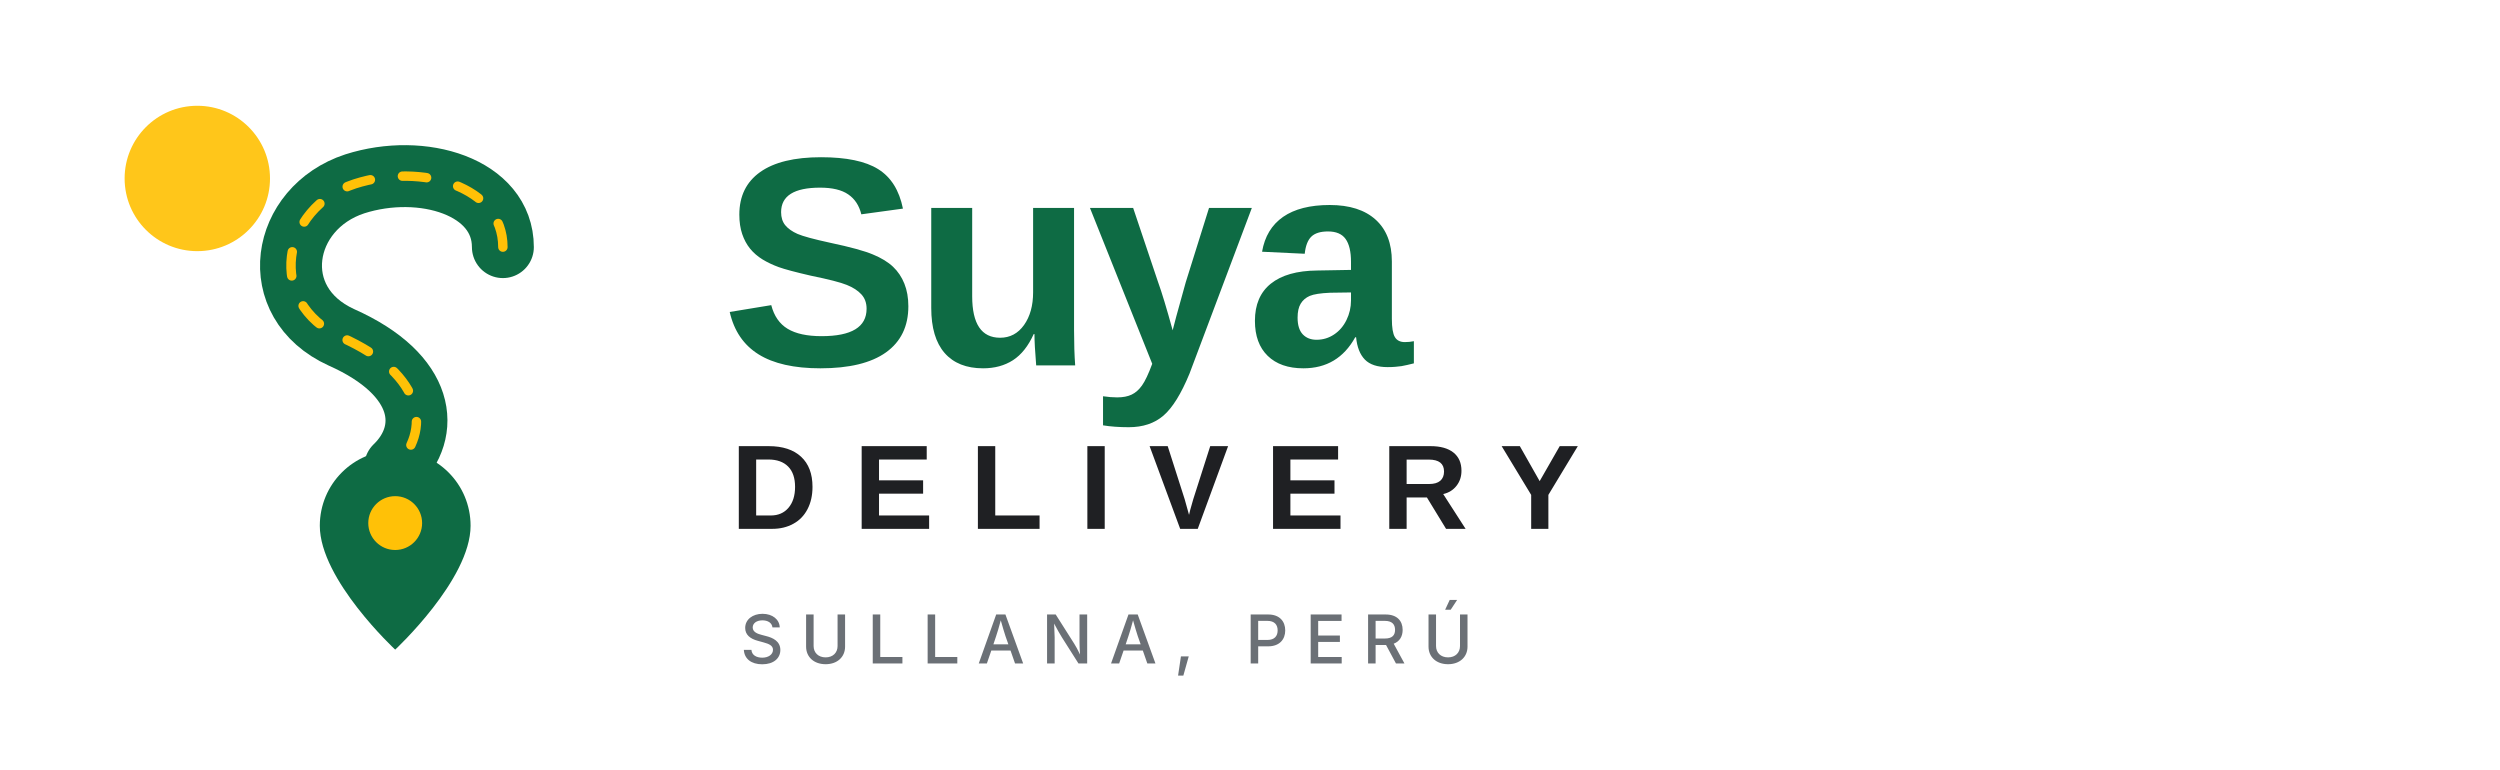
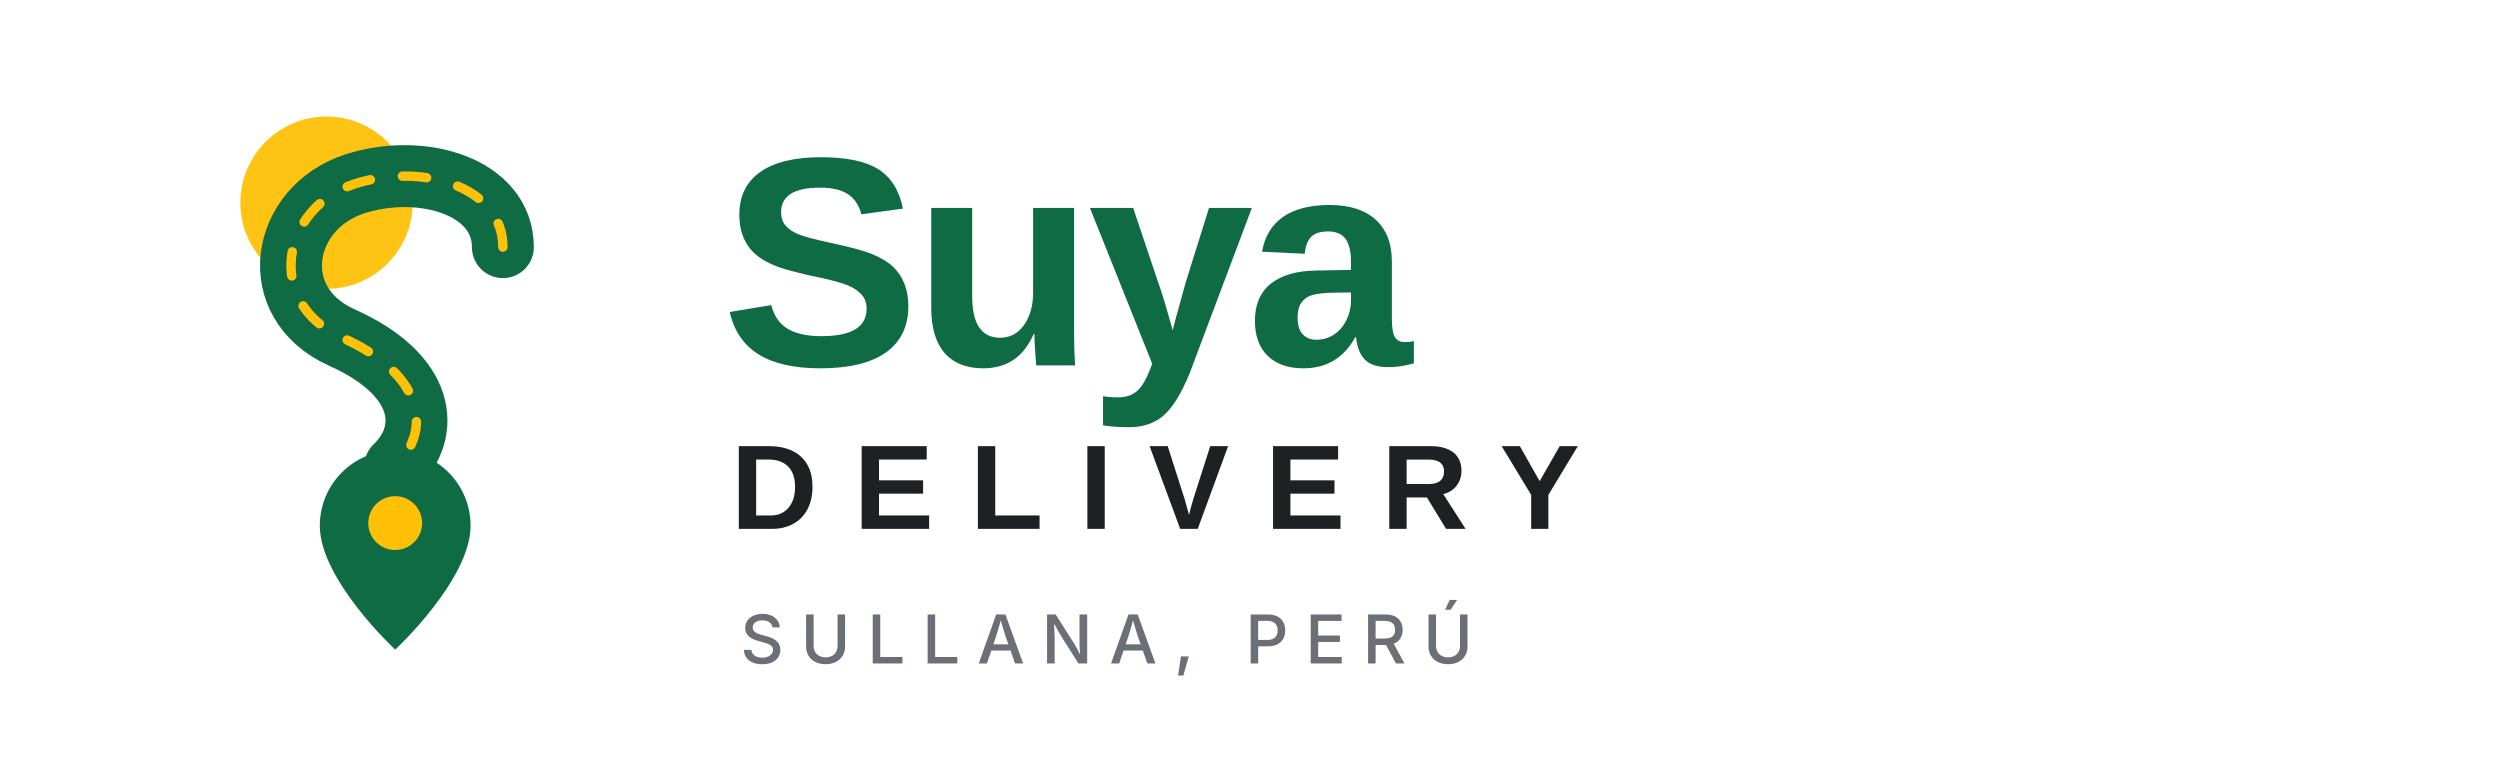
<svg xmlns="http://www.w3.org/2000/svg" viewBox="0 0 520 160" width="520" height="160" role="img" aria-label="Suya Delivery — Sullana, Perú">
  <g transform="translate(8 8) scale(0.28)">
-     <circle cx="118" cy="104" r="54" fill="#FFC107" opacity="0.92" />
+     <circle cx="214" cy="122" r="64" fill="#FFC107" opacity="0.95" />
    <path d="M345 155 C345 110 285 92 235 108 C180 126 168 196 225 222 C288 250 292 292 265 318" fill="none" stroke="#0E6B44" stroke-width="46" stroke-linecap="round" stroke-linejoin="round" />
    <path d="M345 155 C345 110 285 92 235 108 C180 126 168 196 225 222 C288 250 292 292 265 318" fill="none" stroke="#FFC107" stroke-width="7" stroke-linecap="round" stroke-dasharray="18 24" />
    <path d="M265 306 c-31 0 -56 25 -56 56 0 40 56 92 56 92 s56 -52 56 -92 c0 -31 -25 -56 -56 -56 z" fill="#0E6B44" />
    <circle cx="265" cy="360" r="20" fill="#FFC107" />
  </g>
  <text x="150" y="76" font-family="Montserrat, 'Segoe UI', Arial, sans-serif" font-size="62" font-weight="700" fill="#0E6B44" letter-spacing="-1.5">Suya</text>
  <text x="152" y="110" font-family="Montserrat, 'Segoe UI', Arial, sans-serif" font-size="25" font-weight="600" fill="#1F2023" letter-spacing="7.5">DELIVERY</text>
  <text x="154" y="138" font-family="Inter, 'Segoe UI', Arial, sans-serif" font-size="14" font-weight="500" fill="#6B7076" letter-spacing="3.5">SULLANA, PERÚ</text>
</svg>
